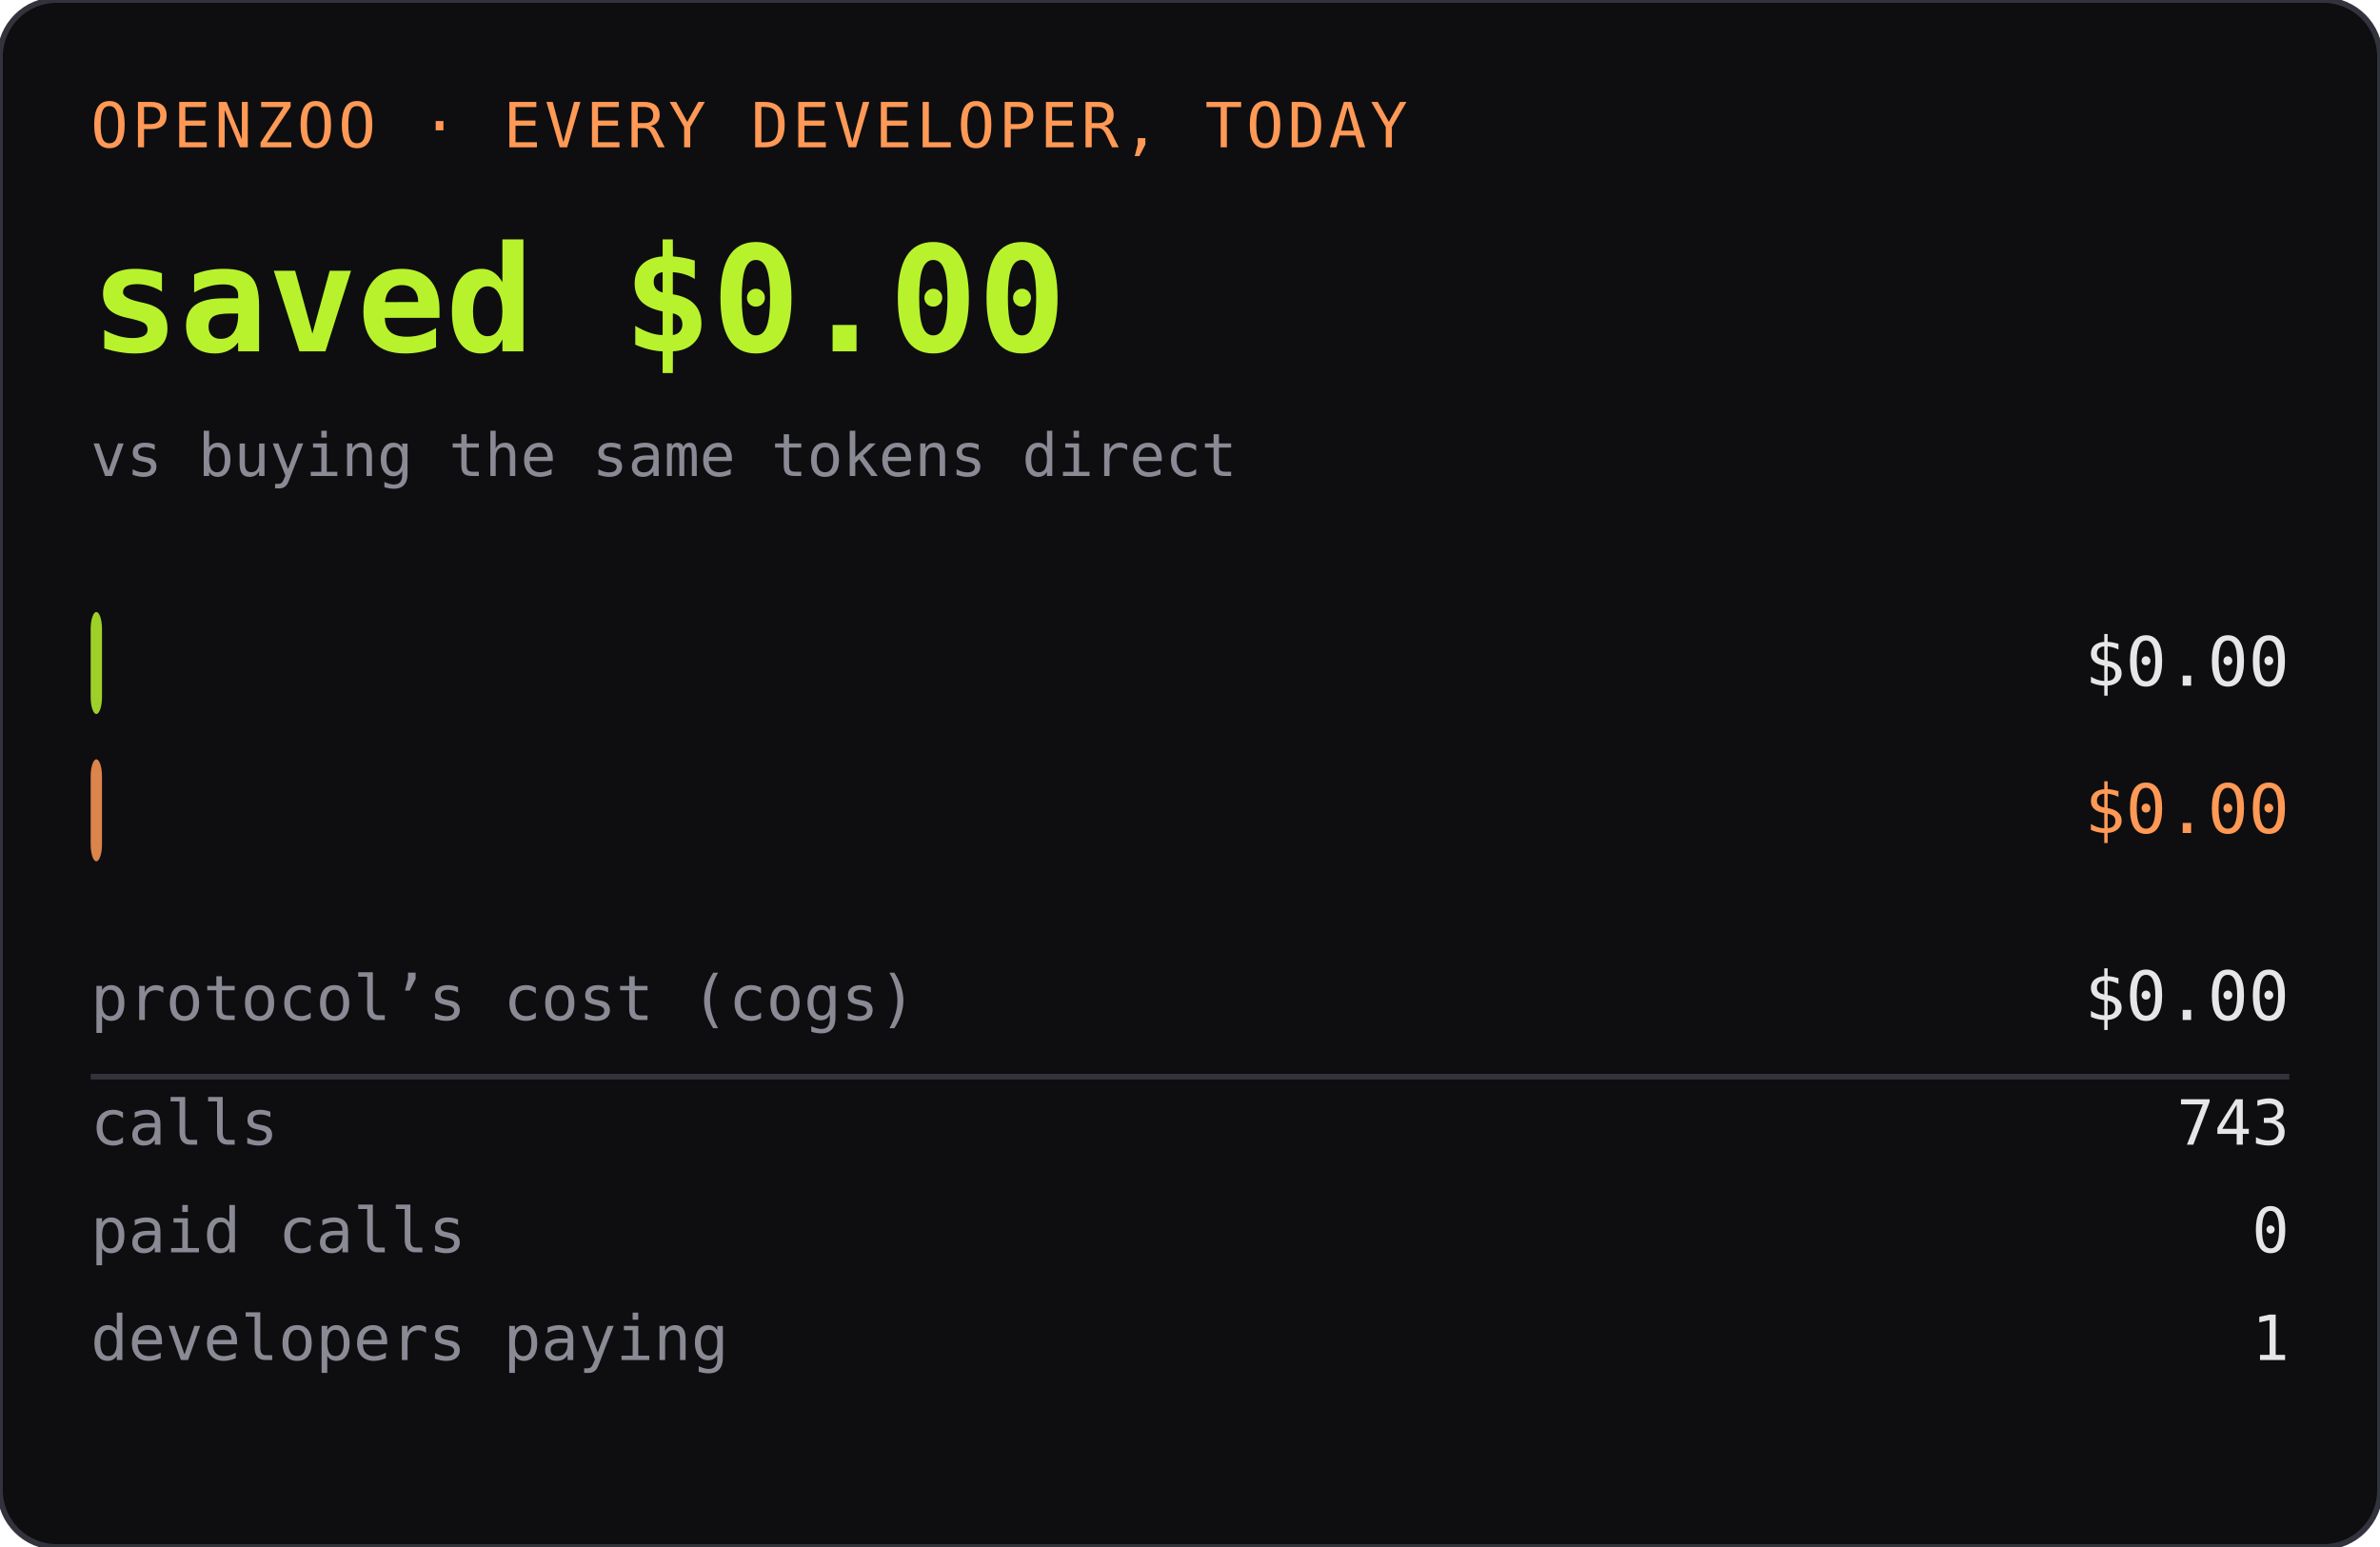
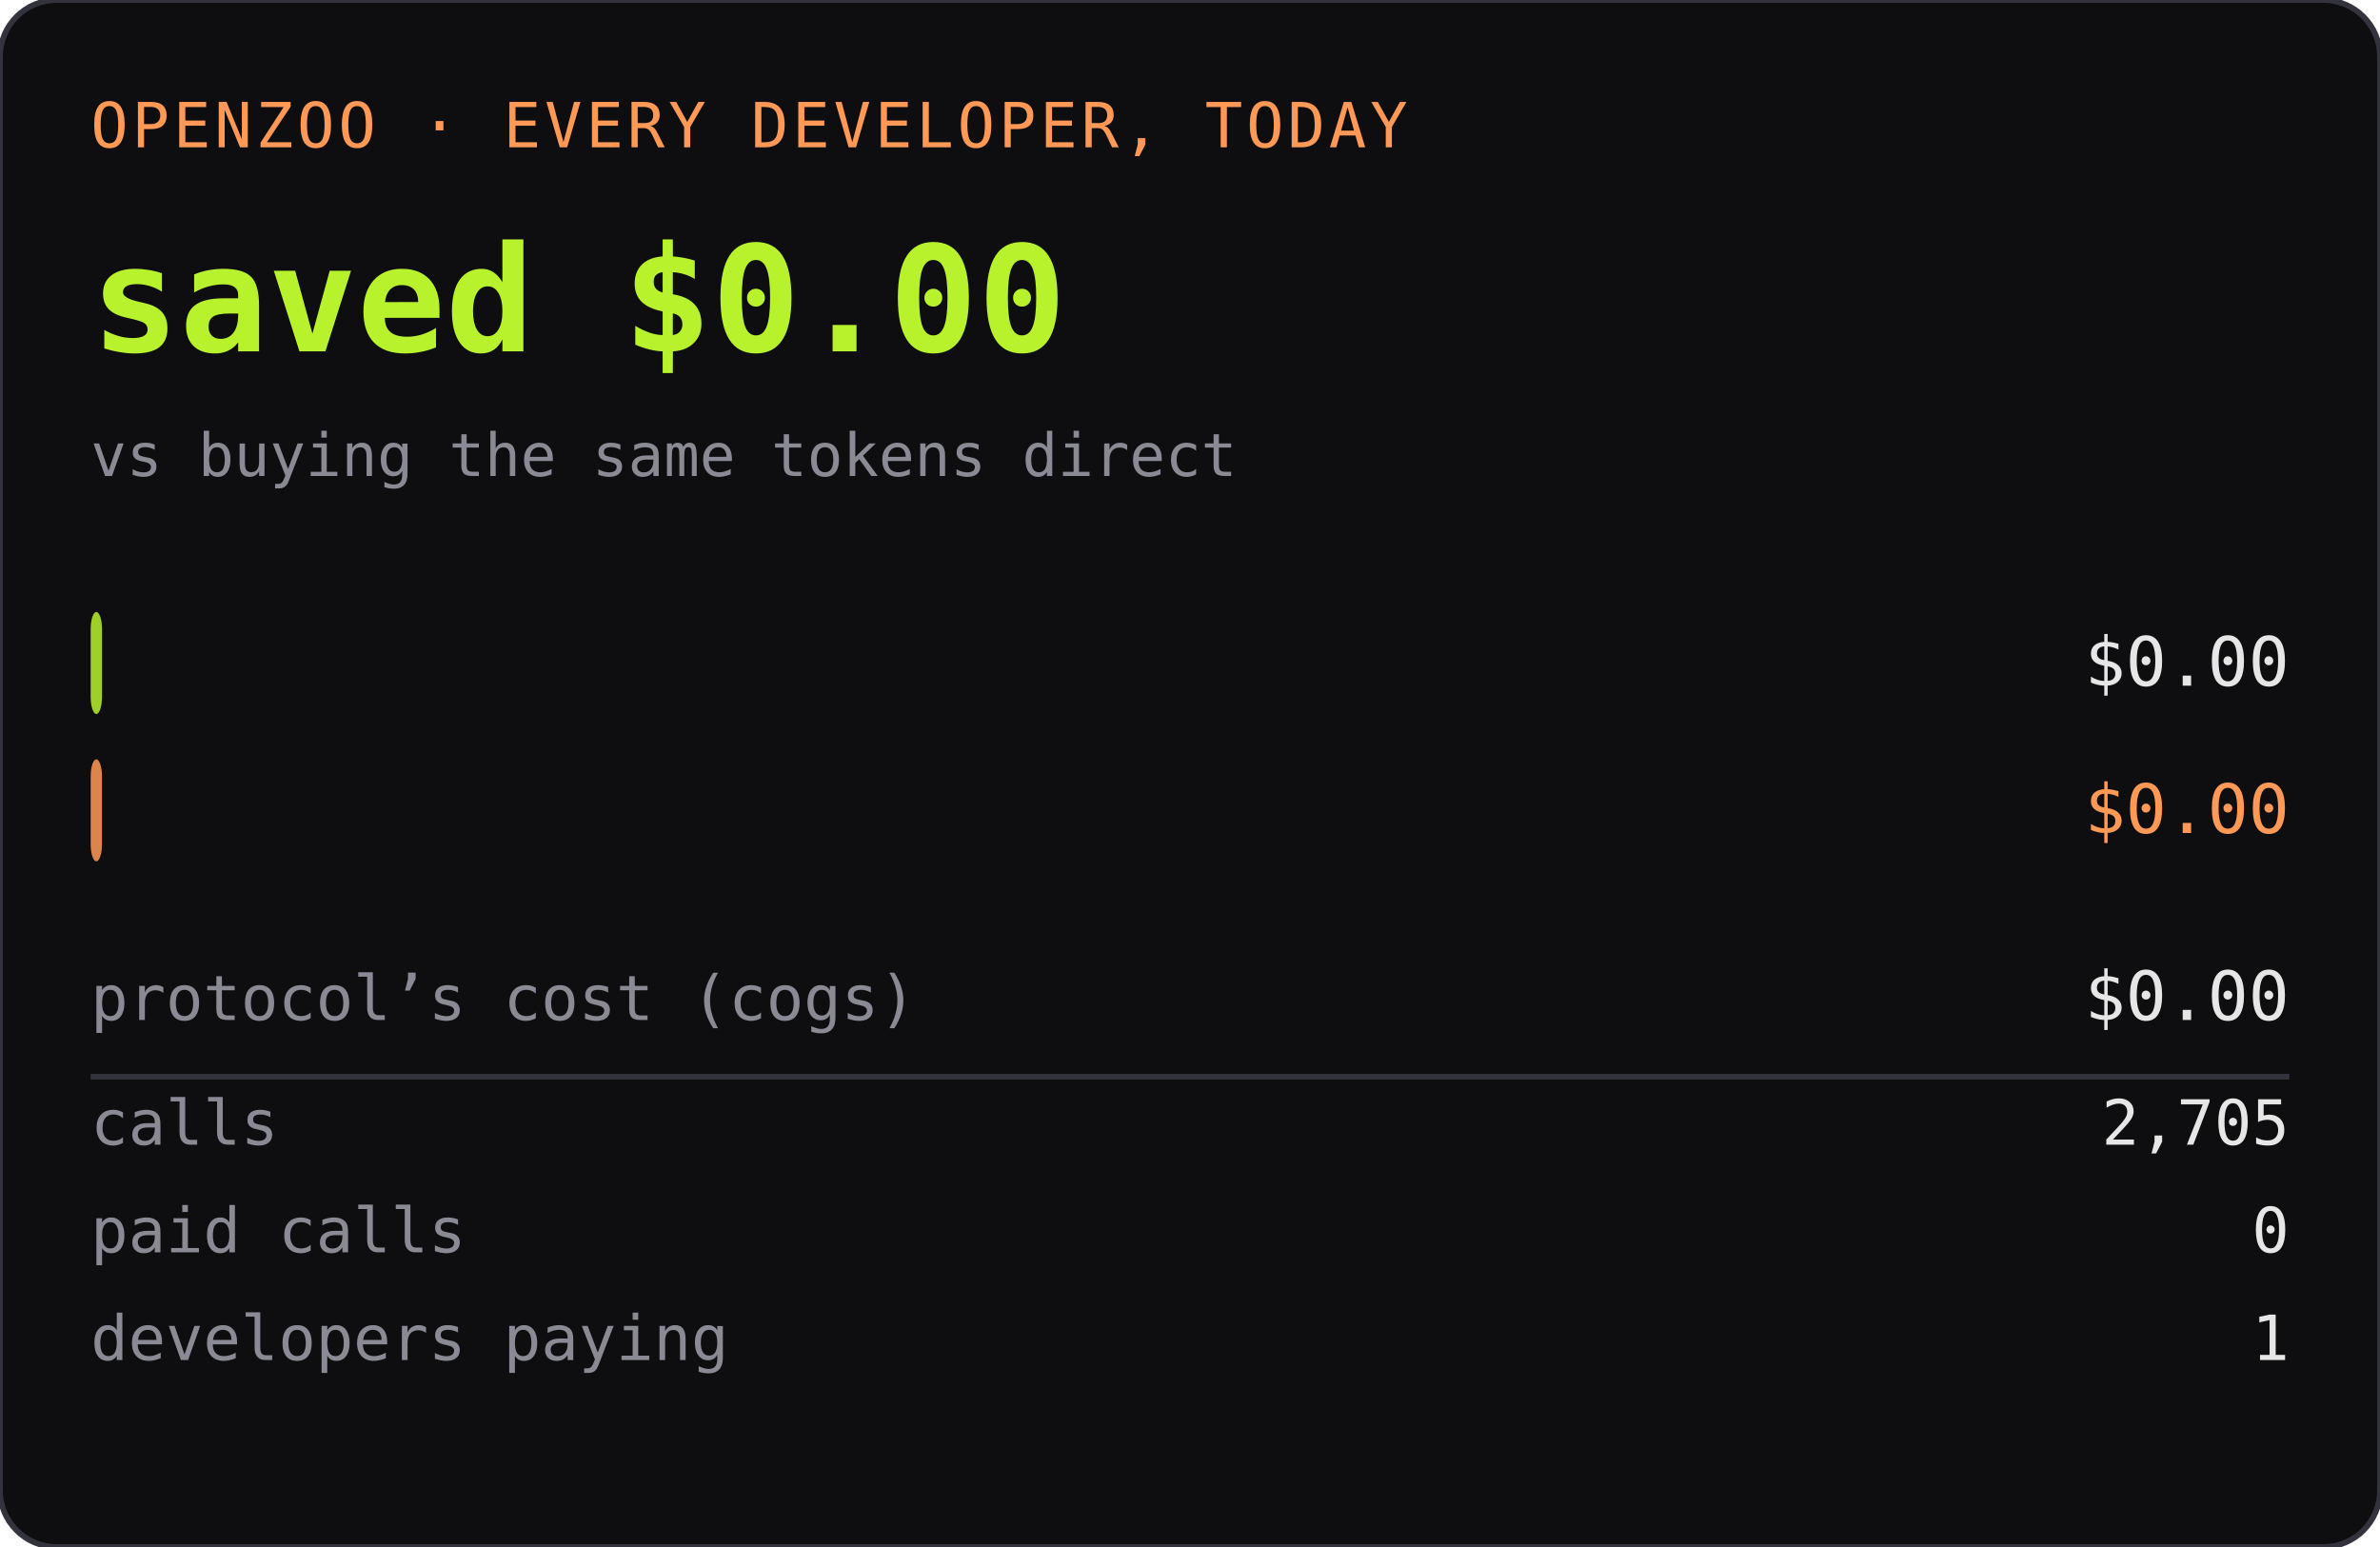
<svg xmlns="http://www.w3.org/2000/svg" width="420" height="273" role="img" aria-label="OPENZOO · EVERY DEVELOPER, TODAY">
  <rect width="420" height="273" rx="10" fill="#0e0e11" />
  <rect width="420" height="273" rx="10" fill="none" stroke="#33333d" />
  <text x="16" y="26" font-family="ui-monospace,SFMono-Regular,Menlo,monospace" font-size="11" fill="#ff9955" letter-spacing="0.06em">OPENZOO · EVERY DEVELOPER, TODAY</text>
  <text x="16" y="62" font-family="ui-monospace,SFMono-Regular,Menlo,monospace" font-size="26" font-weight="600" fill="#b8f22d">saved $0.00</text>
  <text x="404" y="62" text-anchor="end" font-family="ui-monospace,SFMono-Regular,Menlo,monospace" font-size="26" font-weight="600" fill="#b8f22d" />
  <text x="16" y="84" font-family="ui-monospace,SFMono-Regular,Menlo,monospace" font-size="10.5" fill="#8a8a95">vs buying the same tokens direct</text>
  <rect x="16" y="108" width="2" height="18" rx="3" fill="#b8f22d" opacity="0.85" />
  <text x="22" y="121" font-family="ui-monospace,SFMono-Regular,Menlo,monospace" font-size="11" fill="#0e0e11" font-weight="600">dev spent</text>
  <text x="404" y="121" text-anchor="end" font-family="ui-monospace,SFMono-Regular,Menlo,monospace" font-size="12" fill="#e6e6e6">$0.00</text>
  <rect x="16" y="134" width="2" height="18" rx="3" fill="#ff9955" opacity="0.85" />
  <text x="22" y="147" font-family="ui-monospace,SFMono-Regular,Menlo,monospace" font-size="11" fill="#0e0e11" font-weight="600">buying direct</text>
  <text x="404" y="147" text-anchor="end" font-family="ui-monospace,SFMono-Regular,Menlo,monospace" font-size="12" fill="#ff9955">$0.00</text>
  <text x="16" y="180" font-family="ui-monospace,SFMono-Regular,Menlo,monospace" font-size="11" fill="#8a8a95">protocol’s cost (cogs)</text>
  <text x="404" y="180" text-anchor="end" font-family="ui-monospace,SFMono-Regular,Menlo,monospace" font-size="12" fill="#e6e6e6">$0.00</text>
  <line x1="16" y1="190" x2="404" y2="190" stroke="#33333d" />
  <text x="16" y="202" font-family="ui-monospace,SFMono-Regular,Menlo,monospace" font-size="11" fill="#8a8a95">calls</text>
-   <text x="404" y="202" text-anchor="end" font-family="ui-monospace,SFMono-Regular,Menlo,monospace" font-size="11" fill="#e6e6e6">743</text>
+   <text x="404" y="202" text-anchor="end" font-family="ui-monospace,SFMono-Regular,Menlo,monospace" font-size="11" fill="#e6e6e6">2,705</text>
  <text x="16" y="221" font-family="ui-monospace,SFMono-Regular,Menlo,monospace" font-size="11" fill="#8a8a95">paid calls</text>
  <text x="404" y="221" text-anchor="end" font-family="ui-monospace,SFMono-Regular,Menlo,monospace" font-size="11" fill="#e6e6e6">0</text>
  <text x="16" y="240" font-family="ui-monospace,SFMono-Regular,Menlo,monospace" font-size="11" fill="#8a8a95">developers paying</text>
  <text x="404" y="240" text-anchor="end" font-family="ui-monospace,SFMono-Regular,Menlo,monospace" font-size="11" fill="#e6e6e6">1</text>
</svg>
